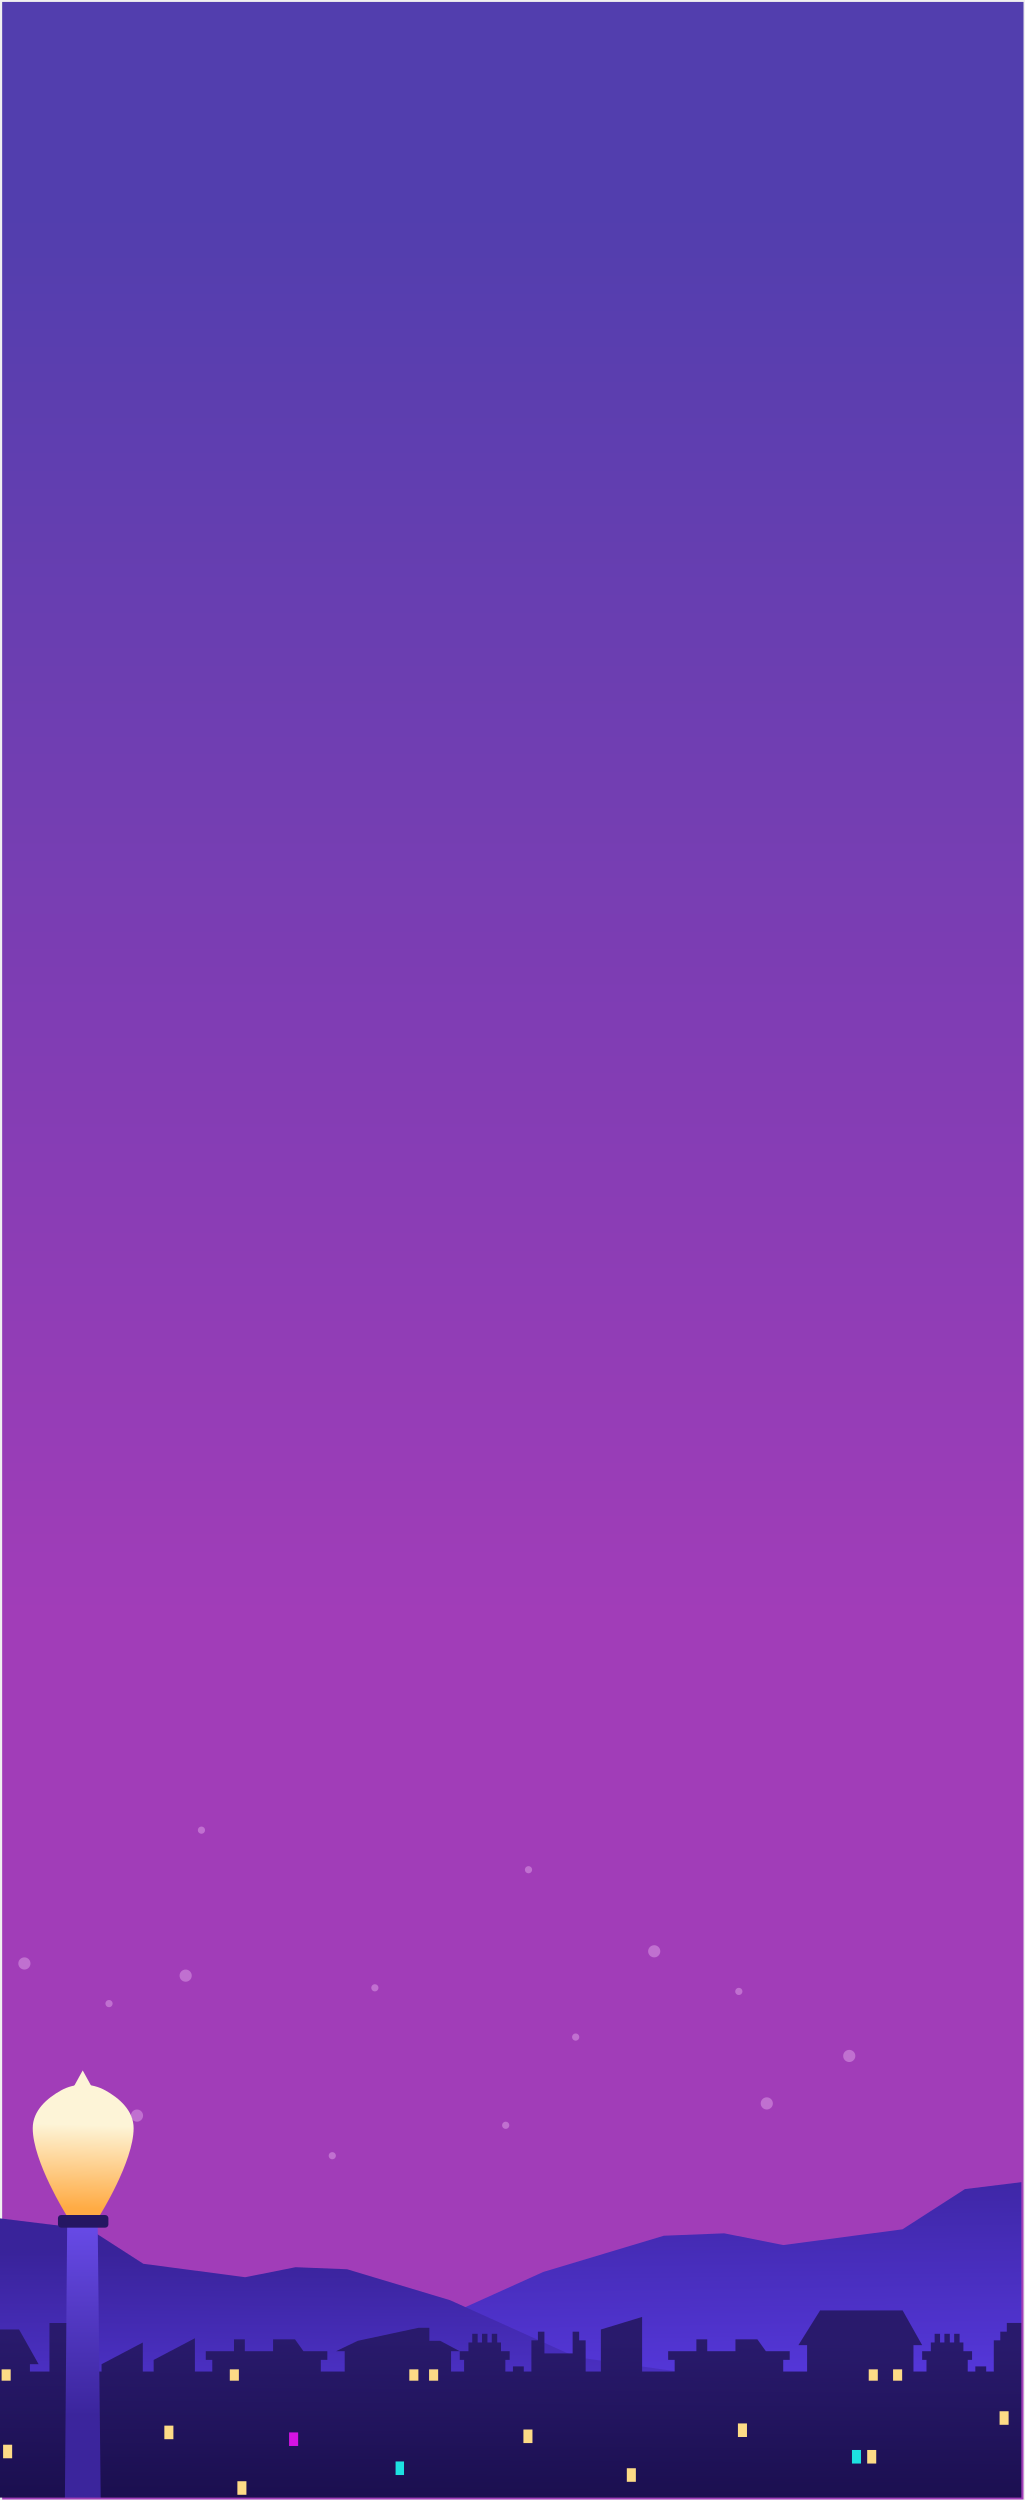
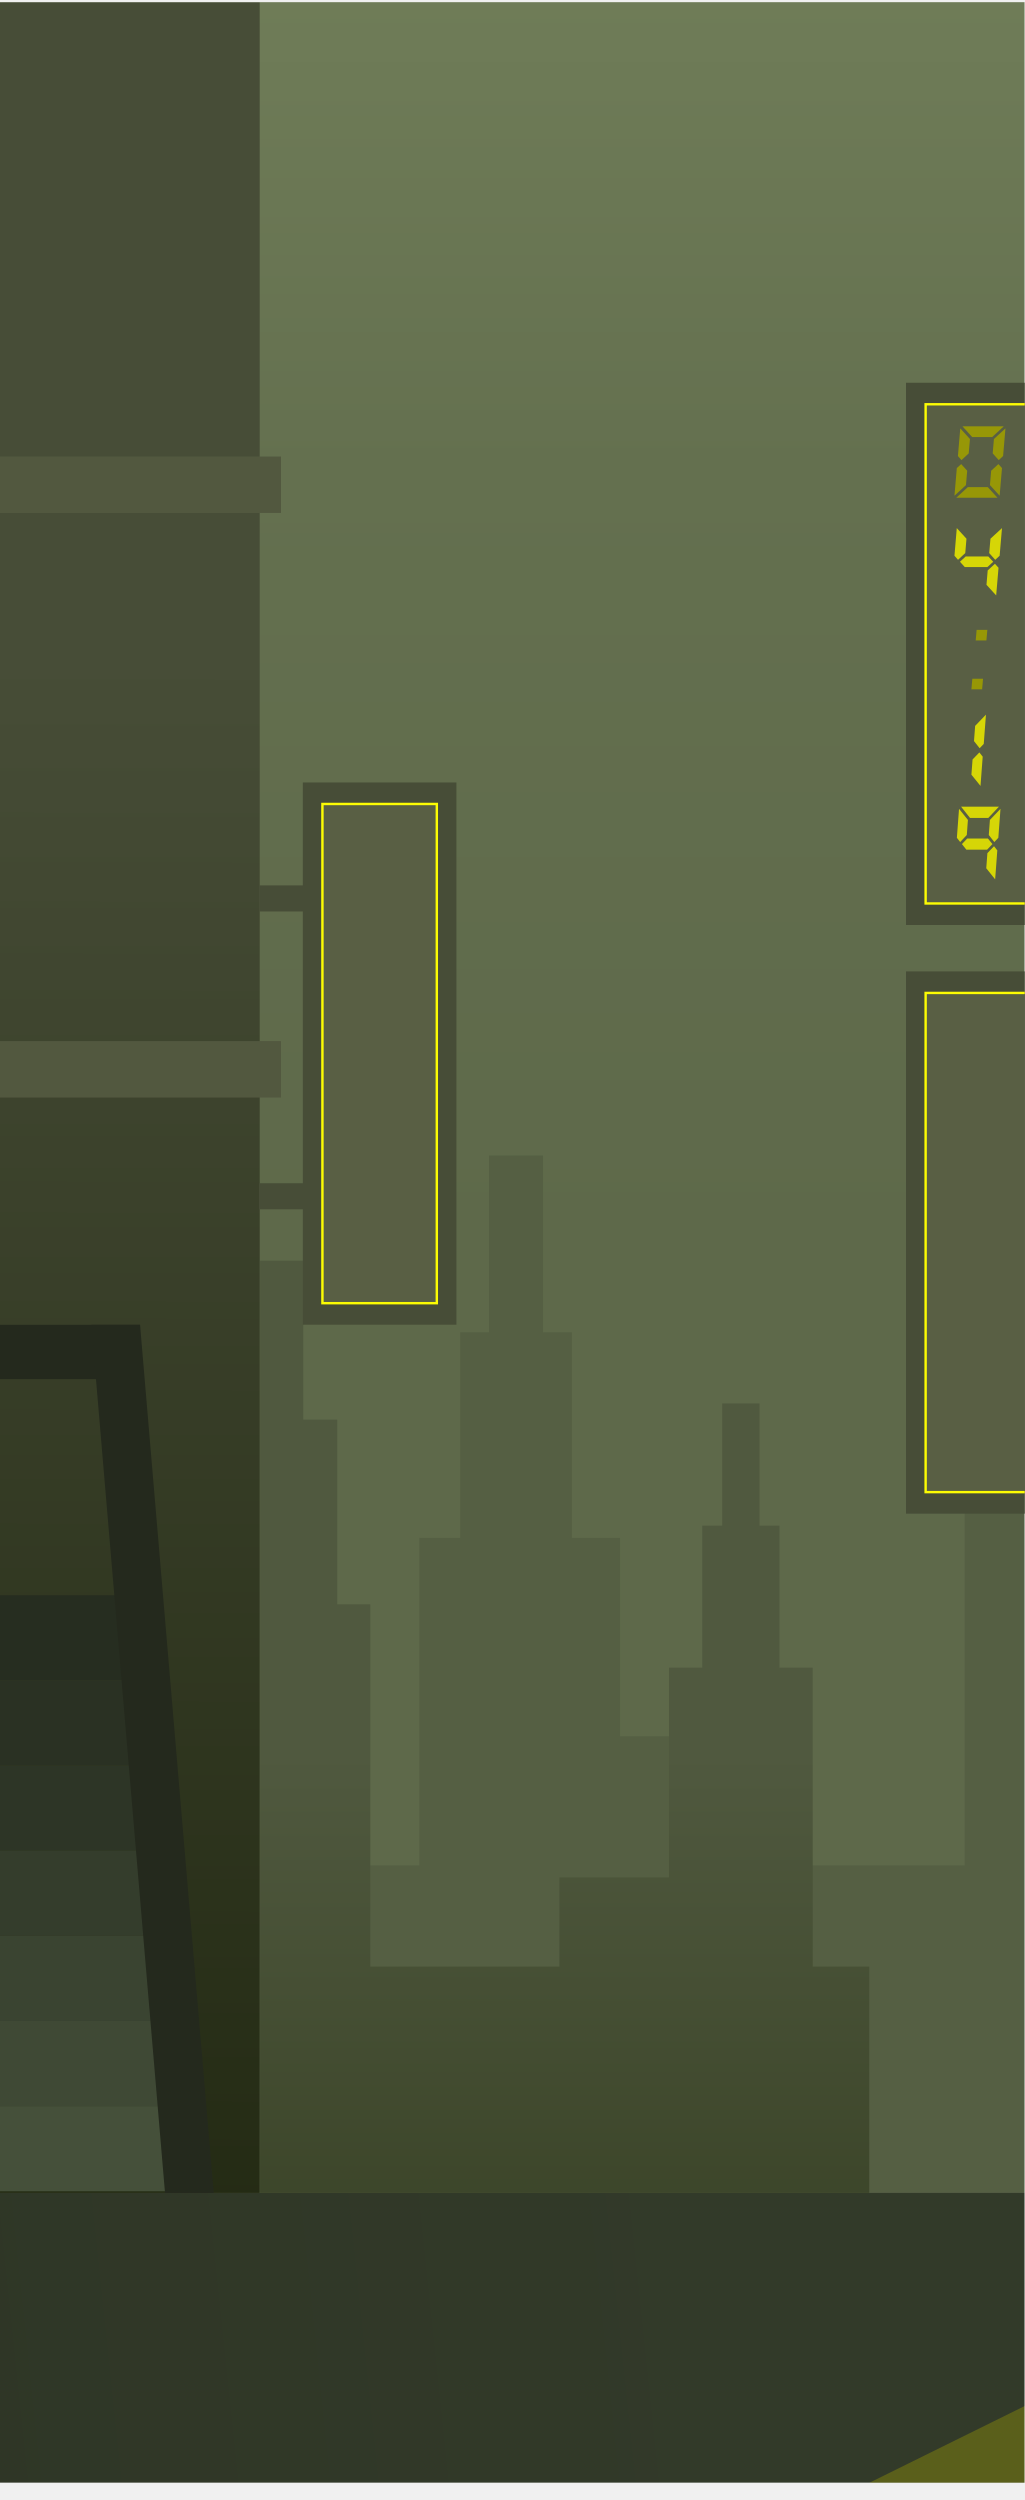
<svg xmlns="http://www.w3.org/2000/svg" width="423" height="1032" viewBox="0 0 423 1032" fill="none">
-   <g clip-path="url(#clip0_698_11658)">
-     <path d="M422.51 0.797H0.891V1031.8H422.51V0.797Z" fill="url(#paint0_linear_698_11658)" />
-     <mask id="mask0_698_11658" style="mask-type:luminance" maskUnits="userSpaceOnUse" x="0" y="0" width="422" height="1031">
-       <path d="M421.619 0H0V1031H421.619V0Z" fill="white" />
-     </mask>
-     <g mask="url(#mask0_698_11658)">
-       <path fill-rule="evenodd" clip-rule="evenodd" d="M575.372 869.77L593.84 875.161L617.374 877.471L642.379 894.429L717.393 903.654L743.193 920.265L792.407 926.758L816.758 921.916L841.681 922.906L891.473 937.867L952.394 965.372L1006.42 973.073V1017.63H109.293V973.073L163.317 965.372L224.238 937.867L274.03 922.906L298.953 921.916L323.304 926.758L372.518 920.265L398.318 903.654L473.333 894.429L498.337 877.471L521.871 875.161L540.339 869.77H575.372Z" fill="url(#paint1_linear_698_11658)" />
-       <path fill-rule="evenodd" clip-rule="evenodd" d="M-84.125 891.375L-68.356 895.978L-48.26 897.95L-26.909 912.431L37.145 920.308L59.175 934.492L101.199 940.036L121.992 935.901L143.274 936.748L185.79 949.523L237.81 973.008L283.941 979.584V1017.63H-84.125V891.375Z" fill="url(#paint2_linear_698_11658)" />
-       <path fill-rule="evenodd" clip-rule="evenodd" d="M-15.543 1240.27L-15.538 1249.16H-114.727L-109.579 953.728L-90.961 968.066H-94.546V978.983H-89.169V974.149H-90.961V970.564H-87.377V966.98H-85.809V963.395H-83.568V966.98H-81.776V963.395H-79.536V966.98H-77.743V963.395H-75.503V966.98H-73.935V970.564H-70.35V974.149H-72.143V978.983H-69.006V976.837H-64.526V978.983H-61.389V966.084H-58.701V962.499H-56.012V958.915H-44.363V962.499H-41.674V966.084H-38.986V978.983H-32.713V961.617L-15.686 952.656L-15.682 961.603H7.871L15.936 975.941H12.352V978.983H20.417V958.928H37.443V978.983H41.924V975.941L58.95 966.98V978.983H63.431V974.176L80.458 965.215V978.983H87.627V974.149H84.938V970.564H96.588V965.685H101.069V970.564H112.718V965.685H121.779L125.264 970.564H135.122V974.149H132.433V978.983H142.291V970.578H138.706L147.667 966.288L172.759 960.911H177.24V966.288H181.721L189.786 970.578H186.201V978.983H191.578V974.149H189.786V970.564H193.37V966.98H194.938V963.395H197.179V966.98H198.971V963.395H201.211V966.98H203.004V963.395H205.244V966.98H206.812V970.564H210.397V974.149H208.604V978.983H211.741V976.837H216.222V978.983H219.358V966.084H222.046V962.499H224.735V971.474H236.385V962.499H239.073V966.084H241.761V978.983H248.034V961.617L265.061 956.423V978.983H278.503V974.149H275.814V970.564H287.464V965.685H291.945V970.564H303.594V965.685H312.655L316.14 970.564H325.998V974.149H323.309V978.983H333.167V968.066H329.582L338.544 953.728H372.597L380.662 968.066H377.077V978.983H382.454V974.149H380.662V970.564H384.246V966.98H385.815V963.395H388.055V966.98H389.847V963.395H392.088V966.98H393.88V963.395H396.12V966.98H397.688V970.564H401.273V974.149H399.481V978.983H402.617V976.837H407.098V978.983H410.234V966.084H412.923V962.499H415.611V958.915H427.261V962.499H429.949V966.084H432.638V978.983H438.91V961.617L455.937 952.656V961.603H478.681L486.746 975.941H483.162V978.983H491.227V958.928H508.253V978.983H512.734V975.941L529.761 966.98V978.983H534.241V974.176L551.268 965.215V978.983H558.437V974.149H555.748V970.564H567.398V965.685H571.879V970.564H583.528V965.685H592.589L596.074 970.564H605.932V974.149H603.243V978.983H613.101V970.578H609.516L618.478 966.288L643.569 960.911H648.05V966.288H652.531L660.596 970.578H657.011V978.983H662.388V974.149H660.596V970.564H664.18V966.98H665.749V963.395H667.989V966.98H669.781V963.395H672.022V966.98H673.814V963.395H676.054V966.98H677.622V970.564H681.207V974.149H679.415V978.983H682.551V976.837H687.032V978.983H690.168V966.084H692.857V962.499H695.545V971.474H707.195V962.499H709.883V966.084H712.572V978.983H718.844V961.617L735.871 956.423V978.983H749.313V974.149H746.625V970.564H758.274V965.685H762.755V970.564H774.405V965.685H783.466L786.95 970.564H796.808V974.149H794.12V978.983H803.977V968.066H800.392L809.354 953.728H843.407L851.472 968.066H847.887V978.983H853.264V974.149H851.472V970.564H855.057V966.98H856.625V963.395H858.865V966.98H860.657V963.395H862.898V966.98H864.69V963.395H866.93V966.98H868.499V970.564H872.083V974.149H870.291V978.983H873.427V976.837H877.908V978.983H881.044V966.084H883.733V962.499H886.421V958.915H898.071V962.499H900.759V966.084H903.448V978.983H909.721V961.617L926.747 952.656V975.947C926.749 975.945 926.75 975.943 926.752 975.941L932.128 961.603H966.181L974.247 975.941H970.662V978.983H978.727V958.928H995.754V978.983H1000.24V975.941L1017.26 966.98V978.983H1021.74V974.176L1038.77 965.215V978.983H1045.94V974.149H1043.25V970.564H1054.9V965.685H1059.38V970.564H1071.03V965.685H1080.09L1083.58 970.564H1093.43V974.149H1090.75V978.983H1100.6V970.578H1097.02L1105.98 966.288L1131.07 960.911H1135.55V966.288H1140.03L1148.1 970.578H1144.51V978.983H1149.89V974.149H1148.1V970.564H1151.68V966.98H1153.25V963.395H1155.49V966.98H1157.28V963.395H1159.52V966.98H1161.32V963.395H1163.56V966.98H1165.13V970.564H1168.71V974.149H1166.92V978.983H1170.05V976.837H1174.53V978.983H1177.67V966.084H1180.36V962.499H1183.05V971.474H1194.7V962.499H1197.39V966.084H1200.07V978.983H1206.35V961.617L1223.37 956.423V978.983H1236.82V974.149H1234.13V970.564H1245.78V965.685H1250.26V970.564H1261.91V965.685H1270.97L1274.45 970.564H1284.31V974.149H1281.62V978.983H1291.48V968.066H1287.9L1296.86 953.728H1330.91L1338.97 968.066H1335.39V978.983H1340.77V974.149H1338.97V970.564H1342.56V966.98H1344.13V963.395H1346.37V966.98H1348.16V963.395H1350.4V966.98H1352.19V963.395H1354.43V966.98H1356V970.564H1359.59V974.149H1357.79V978.983H1360.93V976.837H1365.41V978.983H1368.55V966.084H1371.23V962.499H1373.92V958.915H1385.57V962.499H1388.26V966.084H1390.95V978.983H1397.22V961.617L1414.25 952.656V978.066H1435.36V1240.27H926.752C926.75 1240.27 926.749 1240.27 926.747 1240.27H-15.543Z" fill="url(#paint3_linear_698_11658)" />
-       <path d="M4.412 978.066H0.664V982.75H4.412V978.066Z" fill="#FDDB86" />
-       <path d="M98.607 978.066H94.859V982.75H98.607V978.066Z" fill="#FDDB86" />
-       <path d="M71.578 1001.3H67.844V1006.9H71.578V1001.3Z" fill="#FDDB86" />
-       <path d="M123.074 1004.1H119.34V1009.7H123.074V1004.1Z" fill="#D513E3" />
-       <path d="M101.722 1024.25H97.988V1029.85H101.722V1024.25Z" fill="#FDDB86" />
-       <path d="M40.179 1016.09H36.445V1021.69H40.179V1016.09Z" fill="#D513E3" />
-       <path d="M5.015 1009.18H1.281V1014.78H5.015V1009.18Z" fill="#FDDB86" />
-       <path d="M262.484 1018.89H258.75V1024.49H262.484V1018.89Z" fill="#FDDB86" />
-       <path d="M308.347 1000.39H304.613V1005.99H308.347V1000.39Z" fill="#FDDB86" />
-       <path d="M219.8 1002.9H216.066V1008.5H219.8V1002.9Z" fill="#FDDB86" />
-       <path d="M361.707 1011.35H357.973V1016.95H361.707V1011.35Z" fill="#FDDB86" />
-       <path d="M355.425 1011.35H351.691V1016.95H355.425V1011.35Z" fill="#1DE0E0" />
-       <path d="M416.359 995.363H412.625V1000.96H416.359V995.363Z" fill="#FDDB86" />
-       <path d="M166.78 1016.09H163.297V1021.69H166.78V1016.09Z" fill="#1DE0E0" />
-       <path d="M180.873 978.066H177.125V982.75H180.873V978.066Z" fill="#FDDB86" />
-       <path d="M362.357 978.066H358.609V982.75H362.357V978.066Z" fill="#FDDB86" />
-       <path d="M372.408 978.066H368.66V982.75H372.408V978.066Z" fill="#FDDB86" />
-       <path d="M172.709 978.066H168.961V982.75H172.709V978.066Z" fill="#FDDB86" />
-       <path d="M10.071 813.032C11.458 813.032 12.583 811.907 12.583 810.52C12.583 809.132 11.458 808.008 10.071 808.008C8.683 808.008 7.559 809.132 7.559 810.52C7.559 811.907 8.683 813.032 10.071 813.032Z" fill="#C070D0" />
-       <path d="M270.055 808.008C271.442 808.008 272.567 806.884 272.567 805.496C272.567 804.109 271.442 802.984 270.055 802.984C268.668 802.984 267.543 804.109 267.543 805.496C267.543 806.884 268.668 808.008 270.055 808.008Z" fill="#C070D0" />
-       <path d="M56.543 875.829C57.931 875.829 59.055 874.704 59.055 873.317C59.055 871.929 57.931 870.805 56.543 870.805C55.156 870.805 54.031 871.929 54.031 873.317C54.031 874.704 55.156 875.829 56.543 875.829Z" fill="#C070D0" />
-       <path d="M316.528 870.805C317.915 870.805 319.04 869.681 319.04 868.293C319.04 866.906 317.915 865.781 316.528 865.781C315.14 865.781 314.016 866.906 314.016 868.293C314.016 869.681 315.14 870.805 316.528 870.805Z" fill="#C070D0" />
-       <path d="M76.637 818.055C78.024 818.055 79.149 816.931 79.149 815.543C79.149 814.156 78.024 813.031 76.637 813.031C75.25 813.031 74.125 814.156 74.125 815.543C74.125 816.931 75.25 818.055 76.637 818.055Z" fill="#C070D0" />
-       <path d="M350.571 851.204C351.958 851.204 353.083 850.079 353.083 848.692C353.083 847.304 351.958 846.18 350.571 846.18C349.183 846.18 348.059 847.304 348.059 848.692C348.059 850.079 349.183 851.204 350.571 851.204Z" fill="#C070D0" />
-       <path d="M45.001 828.576C45.825 828.576 46.494 827.907 46.494 827.083C46.494 826.258 45.825 825.59 45.001 825.59C44.176 825.59 43.508 826.258 43.508 827.083C43.508 827.907 44.176 828.576 45.001 828.576Z" fill="#C070D0" />
-       <path d="M304.985 823.552C305.81 823.552 306.478 822.884 306.478 822.059C306.478 821.235 305.81 820.566 304.985 820.566C304.161 820.566 303.492 821.235 303.492 822.059C303.492 822.884 304.161 823.552 304.985 823.552Z" fill="#C070D0" />
-       <path d="M208.751 878.814C209.575 878.814 210.244 878.146 210.244 877.321C210.244 876.497 209.575 875.828 208.751 875.828C207.926 875.828 207.258 876.497 207.258 877.321C207.258 878.146 207.926 878.814 208.751 878.814Z" fill="#C070D0" />
-       <path d="M137.161 891.373C137.986 891.373 138.654 890.704 138.654 889.88C138.654 889.055 137.986 888.387 137.161 888.387C136.336 888.387 135.668 889.055 135.668 889.88C135.668 890.704 136.336 891.373 137.161 891.373Z" fill="#C070D0" />
-       <path d="M154.743 822.06C155.568 822.06 156.236 821.392 156.236 820.567C156.236 819.743 155.568 819.074 154.743 819.074C153.918 819.074 153.25 819.743 153.25 820.567C153.25 821.392 153.918 822.06 154.743 822.06Z" fill="#C070D0" />
-       <path d="M83.153 756.986C83.978 756.986 84.646 756.318 84.646 755.493C84.646 754.668 83.978 754 83.153 754C82.329 754 81.66 754.668 81.66 755.493C81.66 756.318 82.329 756.986 83.153 756.986Z" fill="#C070D0" />
-       <path d="M237.638 842.392C238.462 842.392 239.131 841.724 239.131 840.899C239.131 840.075 238.462 839.406 237.638 839.406C236.813 839.406 236.145 840.075 236.145 840.899C236.145 841.724 236.813 842.392 237.638 842.392Z" fill="#C070D0" />
-       <path d="M218.169 773.314C218.993 773.314 219.662 772.646 219.662 771.821C219.662 770.997 218.993 770.328 218.169 770.328C217.344 770.328 216.676 770.997 216.676 771.821C216.676 772.646 217.344 773.314 218.169 773.314Z" fill="#C070D0" />
-       <path fill-rule="evenodd" clip-rule="evenodd" d="M40.191 905.902H27.827L25.875 1142.27H42.794L40.191 905.902Z" fill="url(#paint4_linear_698_11658)" />
-       <path fill-rule="evenodd" clip-rule="evenodd" d="M44.746 915.664C44.746 914.946 44.162 914.363 43.444 914.363H25.223C24.505 914.363 23.922 914.946 23.922 915.664V918.267C23.922 918.985 24.505 919.569 25.223 919.569H43.444C44.162 919.569 44.746 918.985 44.746 918.267V915.664Z" fill="#251762" />
-       <path fill-rule="evenodd" clip-rule="evenodd" d="M41.277 914.36H27.394C27.394 914.36 13.56 892.283 13.512 878.568C13.486 871.166 19.555 866.066 25.147 862.941C30.861 859.764 37.811 859.764 43.524 862.941C49.116 866.066 55.186 871.166 55.16 878.568C55.111 892.283 41.277 914.36 41.277 914.36Z" fill="url(#paint5_linear_698_11658)" />
-       <path fill-rule="evenodd" clip-rule="evenodd" d="M34.139 854.664L39.543 864.49H28.734L34.139 854.664Z" fill="#FDF4D7" />
+   <g clip-path="url(#clip0_1141_115)">
+     <g clip-path="url(#clip1_1141_115)">
+       <mask id="mask0_1141_115" style="mask-type:luminance" maskUnits="userSpaceOnUse" x="-589" y="0" width="1441" height="1025">
+         <path d="M851.785 0.902H-588.215V1024.9H851.785V0.902Z" fill="white" />
+       </mask>
+       <g mask="url(#mask0_1141_115)">
+         <path d="M770.01 -111H-671V913H770.01V-111Z" fill="url(#paint0_linear_1141_115)" />
+         <path fill-rule="evenodd" clip-rule="evenodd" d="M445.511 443.218H417.971V553.558H398.217V770.028H321.412V716.727H255.957V634.824H236.073V549.981H224.172V476.982H201.863V549.981H189.962V634.824H173.078V770.028H107.348V905.232H471.321V348.281H445.511V443.218Z" fill="#555F43" />
+         <path d="M852.785 905.234H-588.215V1024.9H852.785V905.234Z" fill="url(#paint1_linear_1141_115)" />
+         <path d="M107.212 0.902H-23.379V905.232H107.212V0.902Z" fill="url(#paint2_linear_1141_115)" />
+         <path d="M61.004 658.504H-107.762V693.655H61.004V658.504Z" fill="#262D20" />
+         <path d="M61.004 693.656H-107.762V728.807H61.004V693.656Z" fill="#2A3123" />
+         <path d="M65.413 728.805H-112.168V763.956H65.413V728.805Z" fill="#2D3526" />
+         <path d="M71.024 763.957H-117.777V799.108H71.024V763.957Z" fill="#343D2C" />
+         <path d="M74.249 799.105H-121V834.256H74.249V799.105Z" fill="#3A4431" />
+         <path d="M77.728 834.258H-124.48V869.409H77.728V834.258Z" fill="#3F4935" />
+         <path d="M77.728 869.41H-124.48V904.561H77.728V869.41Z" fill="#45503A" />
+         <path d="M57.815 546.887H-175.461V569.329H57.815V546.887Z" fill="#24291D" />
+         <path fill-rule="evenodd" clip-rule="evenodd" d="M37.711 546.887H57.818L88.224 905.233H68.117L37.711 546.887Z" fill="#24291D" />
+         <path d="M115.995 188.449H-23.379V211.751H115.995V188.449Z" fill="#52583F" />
+         <path d="M115.995 429.766H-23.379V453.068H115.995V429.766Z" fill="#52583F" />
+         <path fill-rule="evenodd" clip-rule="evenodd" d="M125.183 586.006H139.213V662.246H152.861V811.814H230.928V774.986H276.154V688.396H289.893V629.774H298.116V579.336H313.53V629.774H321.753V688.396H335.492V811.814H358.835V905.233H107.348V520.41H125.183V586.006Z" fill="url(#paint3_linear_1141_115)" />
+         <path fill-rule="evenodd" clip-rule="evenodd" d="M601.012 905.234L358.836 1024.9H789.232L794.142 905.234H601.012Z" fill="#979705" fill-opacity="0.4" />
+       </g>
+       <path d="M437.416 158H374V381.842H437.416V158Z" fill="#474D37" />
+       <path d="M382.098 372.956V166.879H429.317V372.956H382.098Z" fill="#595F44" stroke="#FCFC03" />
+       <path d="M437.416 401H374V624.842H437.416V401Z" fill="#474D37" />
+       <path d="M382.098 615.956V409.879H429.317V615.956H382.098Z" fill="#595F44" stroke="#FCFC03" />
+       <path d="M188.416 323H125V546.842H188.416V323Z" fill="#474D37" />
+       <path d="M133.098 537.956V331.879H180.317V537.956H133.098Z" fill="#595F44" stroke="#FCFC03" />
+       <path d="M125.926 365.492H107V376.249H125.926V365.492Z" fill="#474D37" />
+       <path d="M125.926 488.445H107V499.202H125.926V488.445Z" fill="#474D37" />
+       <path fill-rule="evenodd" clip-rule="evenodd" d="M414.33 176L409.58 180.421H401.32L397.32 176H414.33ZM411.76 205.472H394.75L399.51 201.094H407.76L411.76 205.472ZM399.26 194.315L398.75 200.251L394 204.63L394.97 193.22L396.78 191.578L399.26 194.315ZM395.43 188.252L396.4 176.842L400.4 181.221L399.89 187.157L396.9 189.936L395.43 188.252ZM413.62 193.22L412.65 204.63L408.65 200.251L409.15 194.315L412.14 191.578L413.62 193.22ZM409.79 187.157L410.29 181.221L415.05 176.842L414.08 188.252L412.27 189.936L409.79 187.157Z" fill="#979707" />
+       <path fill-rule="evenodd" clip-rule="evenodd" d="M394 229.41L394.96 218L398.96 222.379L398.46 228.315L395.47 231.094L394 229.41ZM412.19 234.378L411.22 245.788L407.22 241.409L407.72 235.473L410.71 232.736L412.19 234.378ZM408.35 228.315L408.86 222.379L413.62 218L412.65 229.41L410.84 231.094L408.35 228.315ZM407.97 229.705L410 231.894L407.6 234.083H398.25L396.27 231.894L398.63 229.705H407.97Z" fill="#D6D607" />
+       <path fill-rule="evenodd" clip-rule="evenodd" d="M401 284.546L401.38 280.168H405.8L405.42 284.546H401ZM402.77 264.379L403.15 260H407.57L407.19 264.379H402.77Z" fill="#979706" />
+       <path d="M412.343 333L407.979 337.632H400.408L396.738 333H412.343ZM395 345.838L395.888 333.882L399.558 338.471L399.094 344.691L396.352 347.603L395 345.838ZM411.687 351.044L410.798 363L407.129 358.412L407.592 352.191L410.335 349.324L411.687 351.044ZM408.172 344.691L408.635 338.471L413 333.882L412.112 345.838L410.451 347.603L408.172 344.691ZM407.824 346.147L409.678 348.441L407.476 350.735H398.901L397.086 348.441L399.249 346.147H407.824Z" fill="#D6D607" />
+       <path d="M405.658 312.347L404.75 324.432L401 319.794L401.474 313.506L404.276 310.608L405.658 312.347ZM402.066 305.925L402.539 299.638L407 295L406.092 307.085L404.395 308.868L402.066 305.925Z" fill="#D6D607" />
    </g>
  </g>
  <defs>
-     <linearGradient id="paint0_linear_698_11658" x1="-65.779" y1="88.276" x2="-65.779" y2="666.211" gradientUnits="userSpaceOnUse">
-       <stop stop-color="#523EAE" />
-       <stop offset="1" stop-color="#A13DB8" />
+     <linearGradient id="paint0_linear_1141_115" x1="150.239" y1="514.855" x2="150.239" y2="-141.841" gradientUnits="userSpaceOnUse">
+       <stop stop-color="#5E694A" />
+       <stop offset="0.49" stop-color="#64704F" />
+       <stop offset="1" stop-color="#77855E" />
    </linearGradient>
-     <linearGradient id="paint1_linear_698_11658" x1="567.986" y1="878.787" x2="570.096" y2="1017.63" gradientUnits="userSpaceOnUse">
-       <stop stop-color="#39239A" />
-       <stop offset="1" stop-color="#603FF3" />
+     <linearGradient id="paint1_linear_1141_115" x1="308.201" y1="955.577" x2="-636.224" y2="1054.67" gradientUnits="userSpaceOnUse">
+       <stop stop-color="#323A29" />
+       <stop offset="1" stop-color="#292F21" />
    </linearGradient>
-     <linearGradient id="paint2_linear_698_11658" x1="72.87" y1="929.915" x2="72.297" y2="1000.54" gradientUnits="userSpaceOnUse">
-       <stop stop-color="#39239A" />
-       <stop offset="1" stop-color="#5235D3" />
+     <linearGradient id="paint2_linear_1141_115" x1="212.201" y1="271.516" x2="211.057" y2="986.915" gradientUnits="userSpaceOnUse">
+       <stop stop-color="#474D37" />
+       <stop offset="1" stop-color="#202710" />
    </linearGradient>
-     <linearGradient id="paint3_linear_698_11658" x1="774.804" y1="970.588" x2="773.748" y2="1099.32" gradientUnits="userSpaceOnUse">
-       <stop stop-color="#291A6C" />
-       <stop offset="1" stop-color="#0D0434" />
+     <linearGradient id="paint3_linear_1141_115" x1="233.833" y1="723.822" x2="233.833" y2="1103.29" gradientUnits="userSpaceOnUse">
+       <stop stop-color="#50593F" />
+       <stop offset="1" stop-color="#283214" />
    </linearGradient>
-     <linearGradient id="paint4_linear_698_11658" x1="34.335" y1="997.143" x2="34.335" y2="906.743" gradientUnits="userSpaceOnUse">
-       <stop stop-color="#3B259C" />
-       <stop offset="1" stop-color="#6E50F2" />
-     </linearGradient>
-     <linearGradient id="paint5_linear_698_11658" x1="36.595" y1="877.262" x2="35.612" y2="911.654" gradientUnits="userSpaceOnUse">
-       <stop stop-color="#FDF4D7" />
-       <stop offset="1" stop-color="#FFAB44" />
-     </linearGradient>
-     <clipPath id="clip0_698_11658">
+     <clipPath id="clip0_1141_115">
      <rect width="423" height="1032" fill="white" />
+     </clipPath>
+     <clipPath id="clip1_1141_115">
+       <rect width="1441" height="1025" fill="white" transform="translate(-589)" />
    </clipPath>
  </defs>
</svg>
